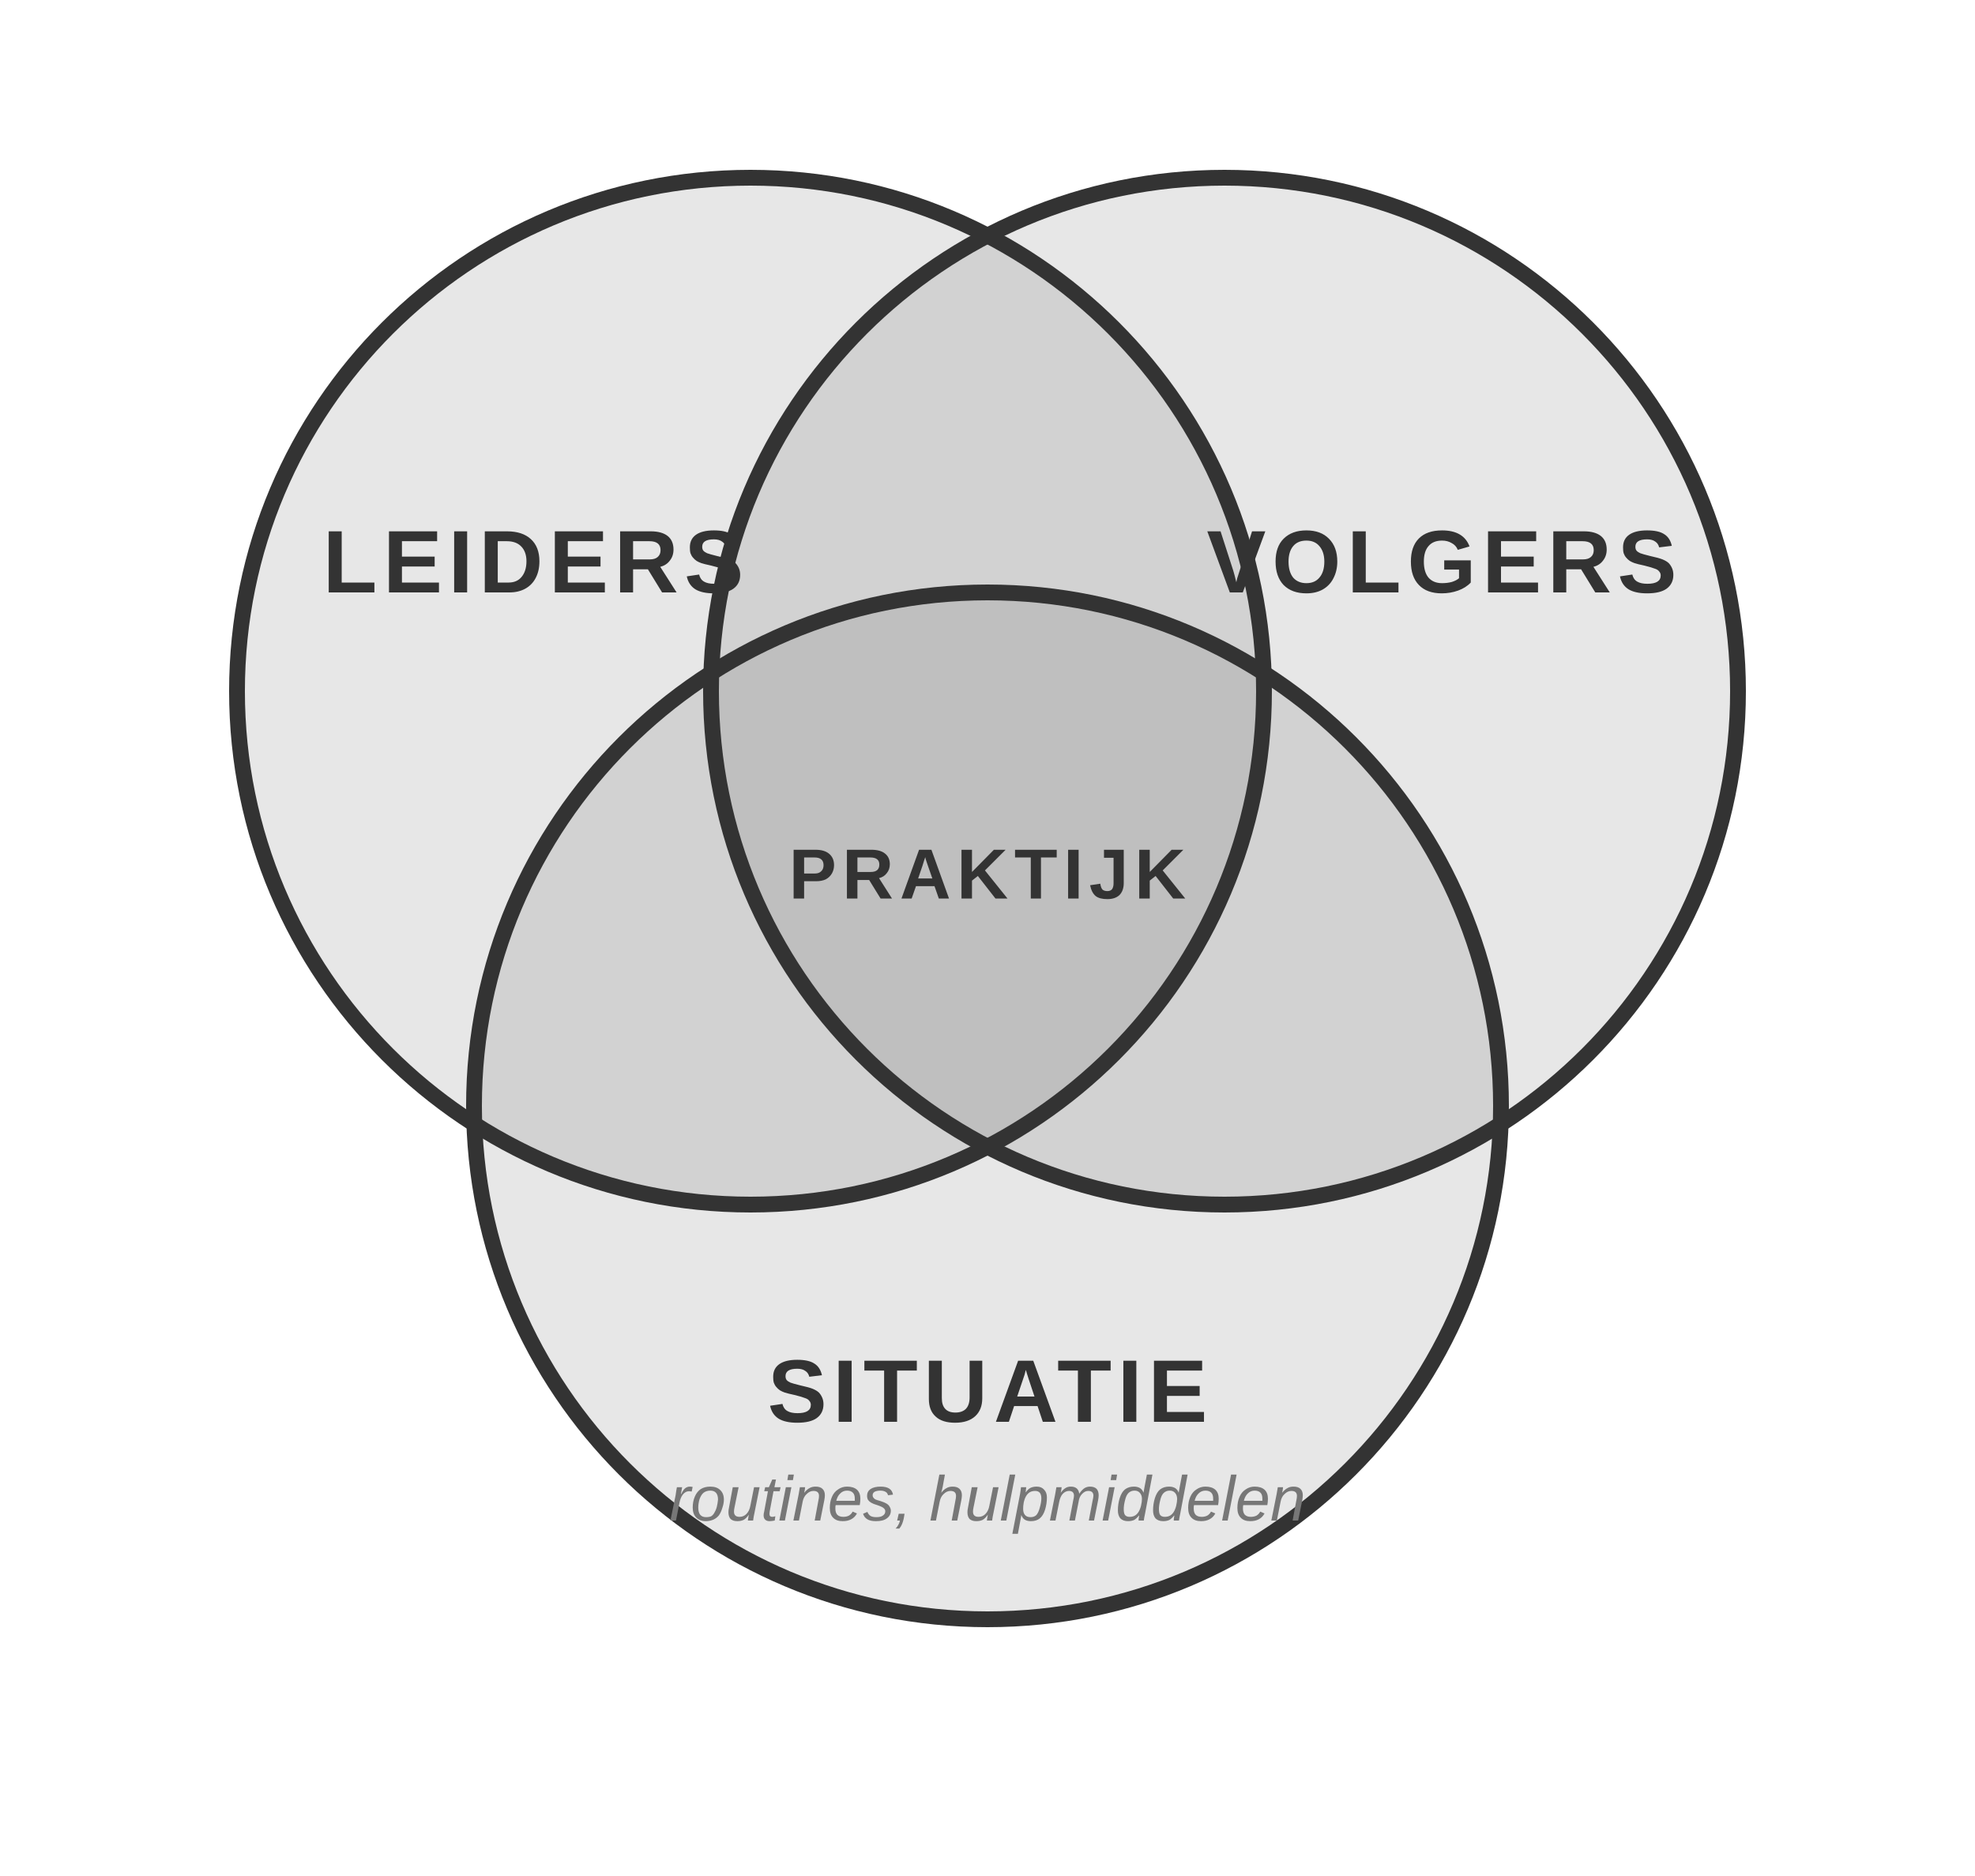
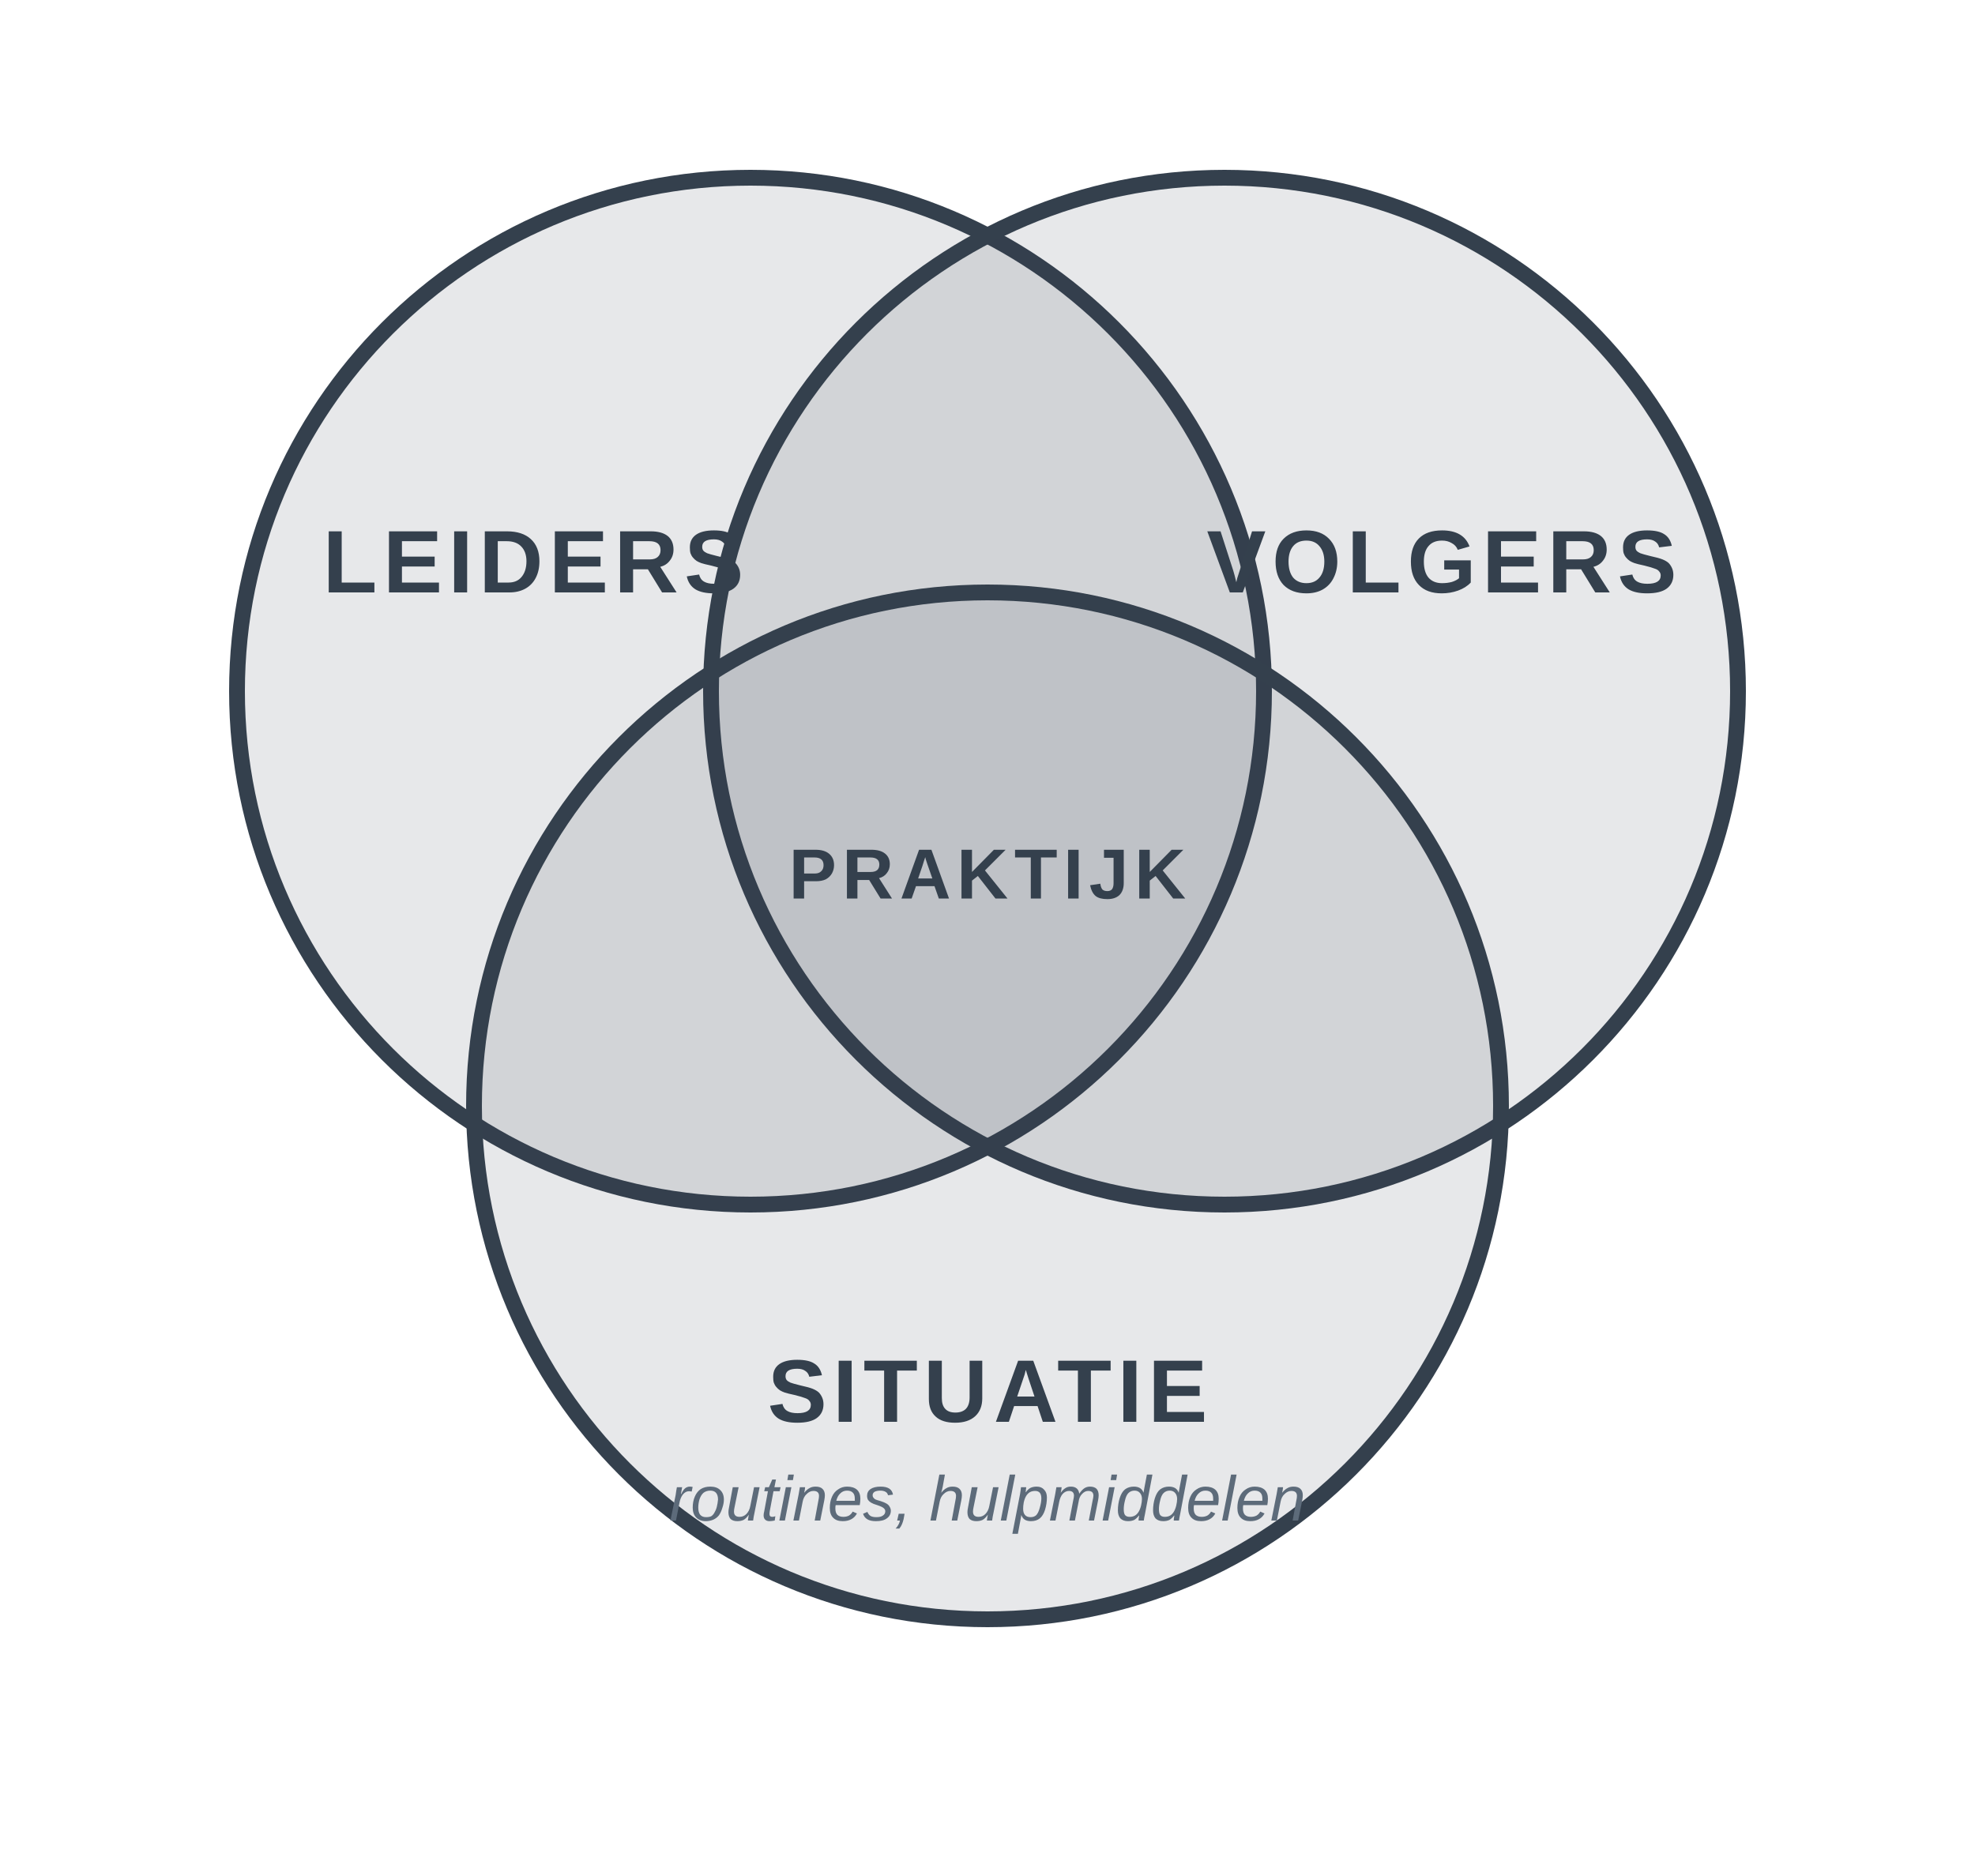
<svg xmlns="http://www.w3.org/2000/svg" viewBox="0 0 100 95">
  <style>
        text { font-family: "Google Sans", Arial, sans-serif; }
-         .model-kop { font-size: 4.5px; font-weight: 800; letter-spacing: 0.3px; fill: #333333; }
-         .model-sub { font-size: 3.2px; font-weight: 400; font-style: italic; fill: #777777; }
-         .model-midden { font-size: 3.6px; font-weight: 800; letter-spacing: 0.3px; fill: #333333; }
+         .model-kop { font-size: 4.5px; font-weight: 800; letter-spacing: 0.3px; fill: #34404d; }
+         .model-sub { font-size: 3.2px; font-weight: 400; font-style: italic; fill: #5d6b7a; }
+         .model-midden { font-size: 3.6px; font-weight: 800; letter-spacing: 0.3px; fill: #34404d; }
    </style>
-   <circle cx="38" cy="35" r="26" fill="#333333" fill-opacity="0.12" stroke="#333333" stroke-width="0.8" />
-   <circle cx="62" cy="35" r="26" fill="#333333" fill-opacity="0.12" stroke="#333333" stroke-width="0.8" />
-   <circle cx="50" cy="56" r="26" fill="#333333" fill-opacity="0.12" stroke="#333333" stroke-width="0.8" />
+   <circle cx="38" cy="35" r="26" fill="#34404d" fill-opacity="0.12" stroke="#34404d" stroke-width="0.8" />
+   <circle cx="62" cy="35" r="26" fill="#34404d" fill-opacity="0.12" stroke="#34404d" stroke-width="0.8" />
+   <circle cx="50" cy="56" r="26" fill="#34404d" fill-opacity="0.12" stroke="#34404d" stroke-width="0.8" />
  <text x="27" y="30" class="model-kop" text-anchor="middle">LEIDERS</text>
  <text x="73" y="30" class="model-kop" text-anchor="middle">VOLGERS</text>
  <text x="50" y="72" class="model-kop" text-anchor="middle">SITUATIE</text>
  <text x="50" y="77" class="model-sub" text-anchor="middle">routines, hulpmiddelen</text>
  <text x="50" y="45.5" class="model-midden" text-anchor="middle">PRAKTIJK</text>
</svg>
